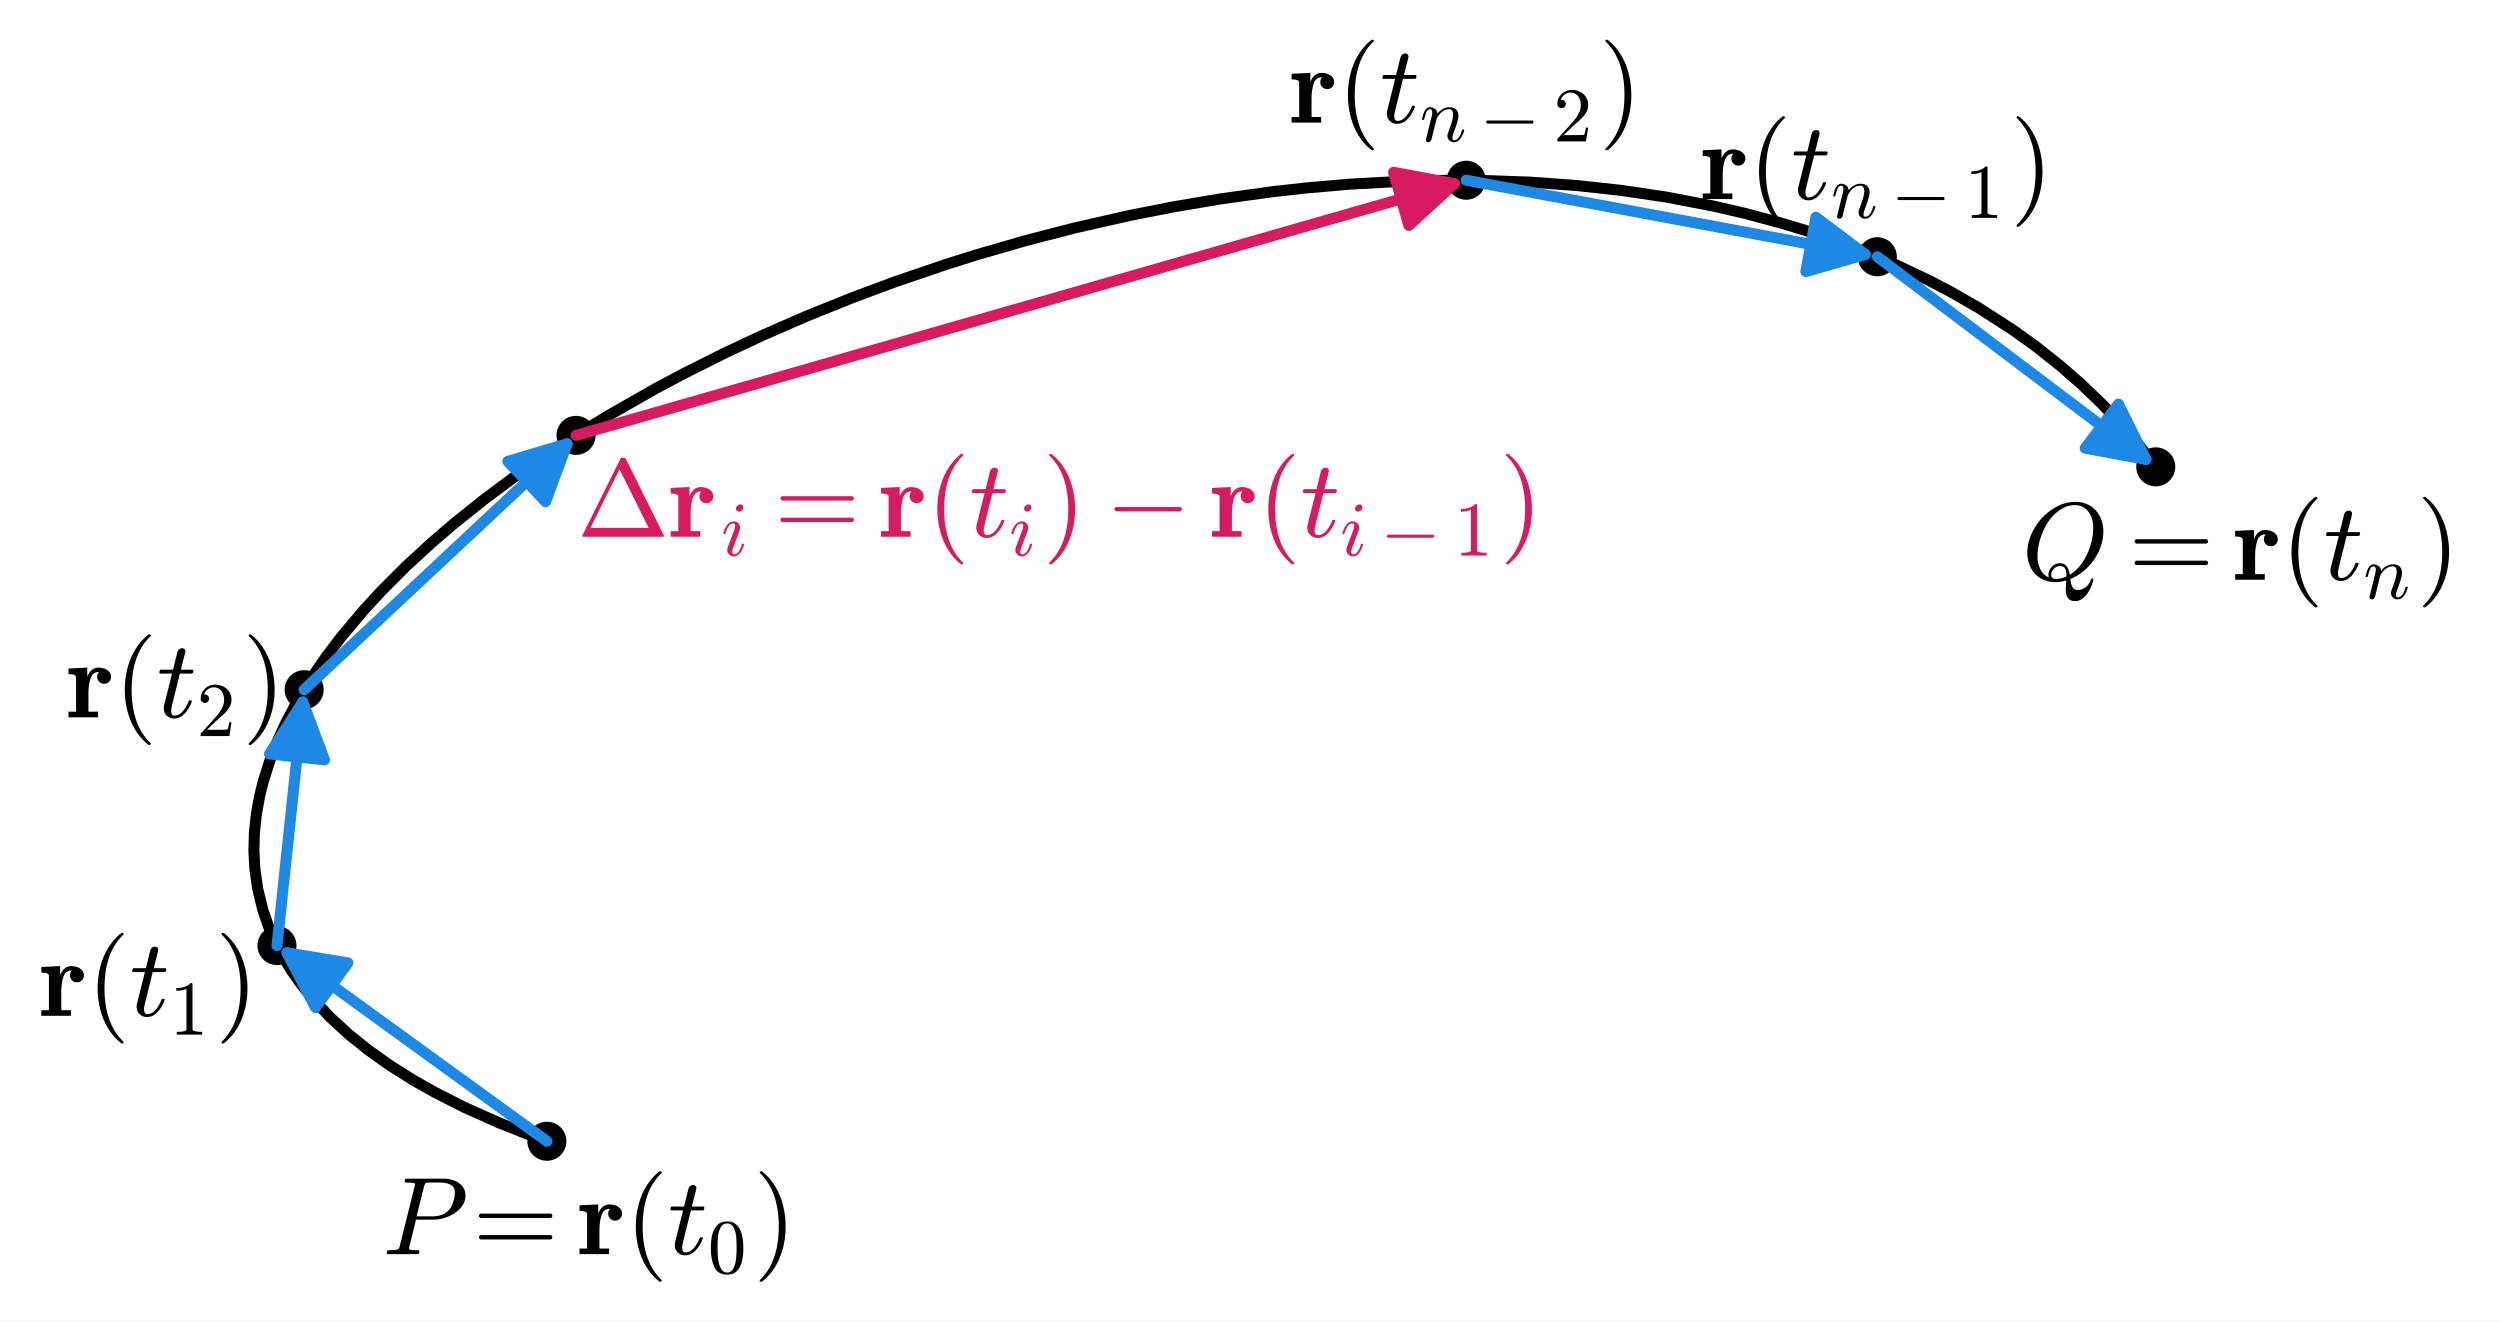
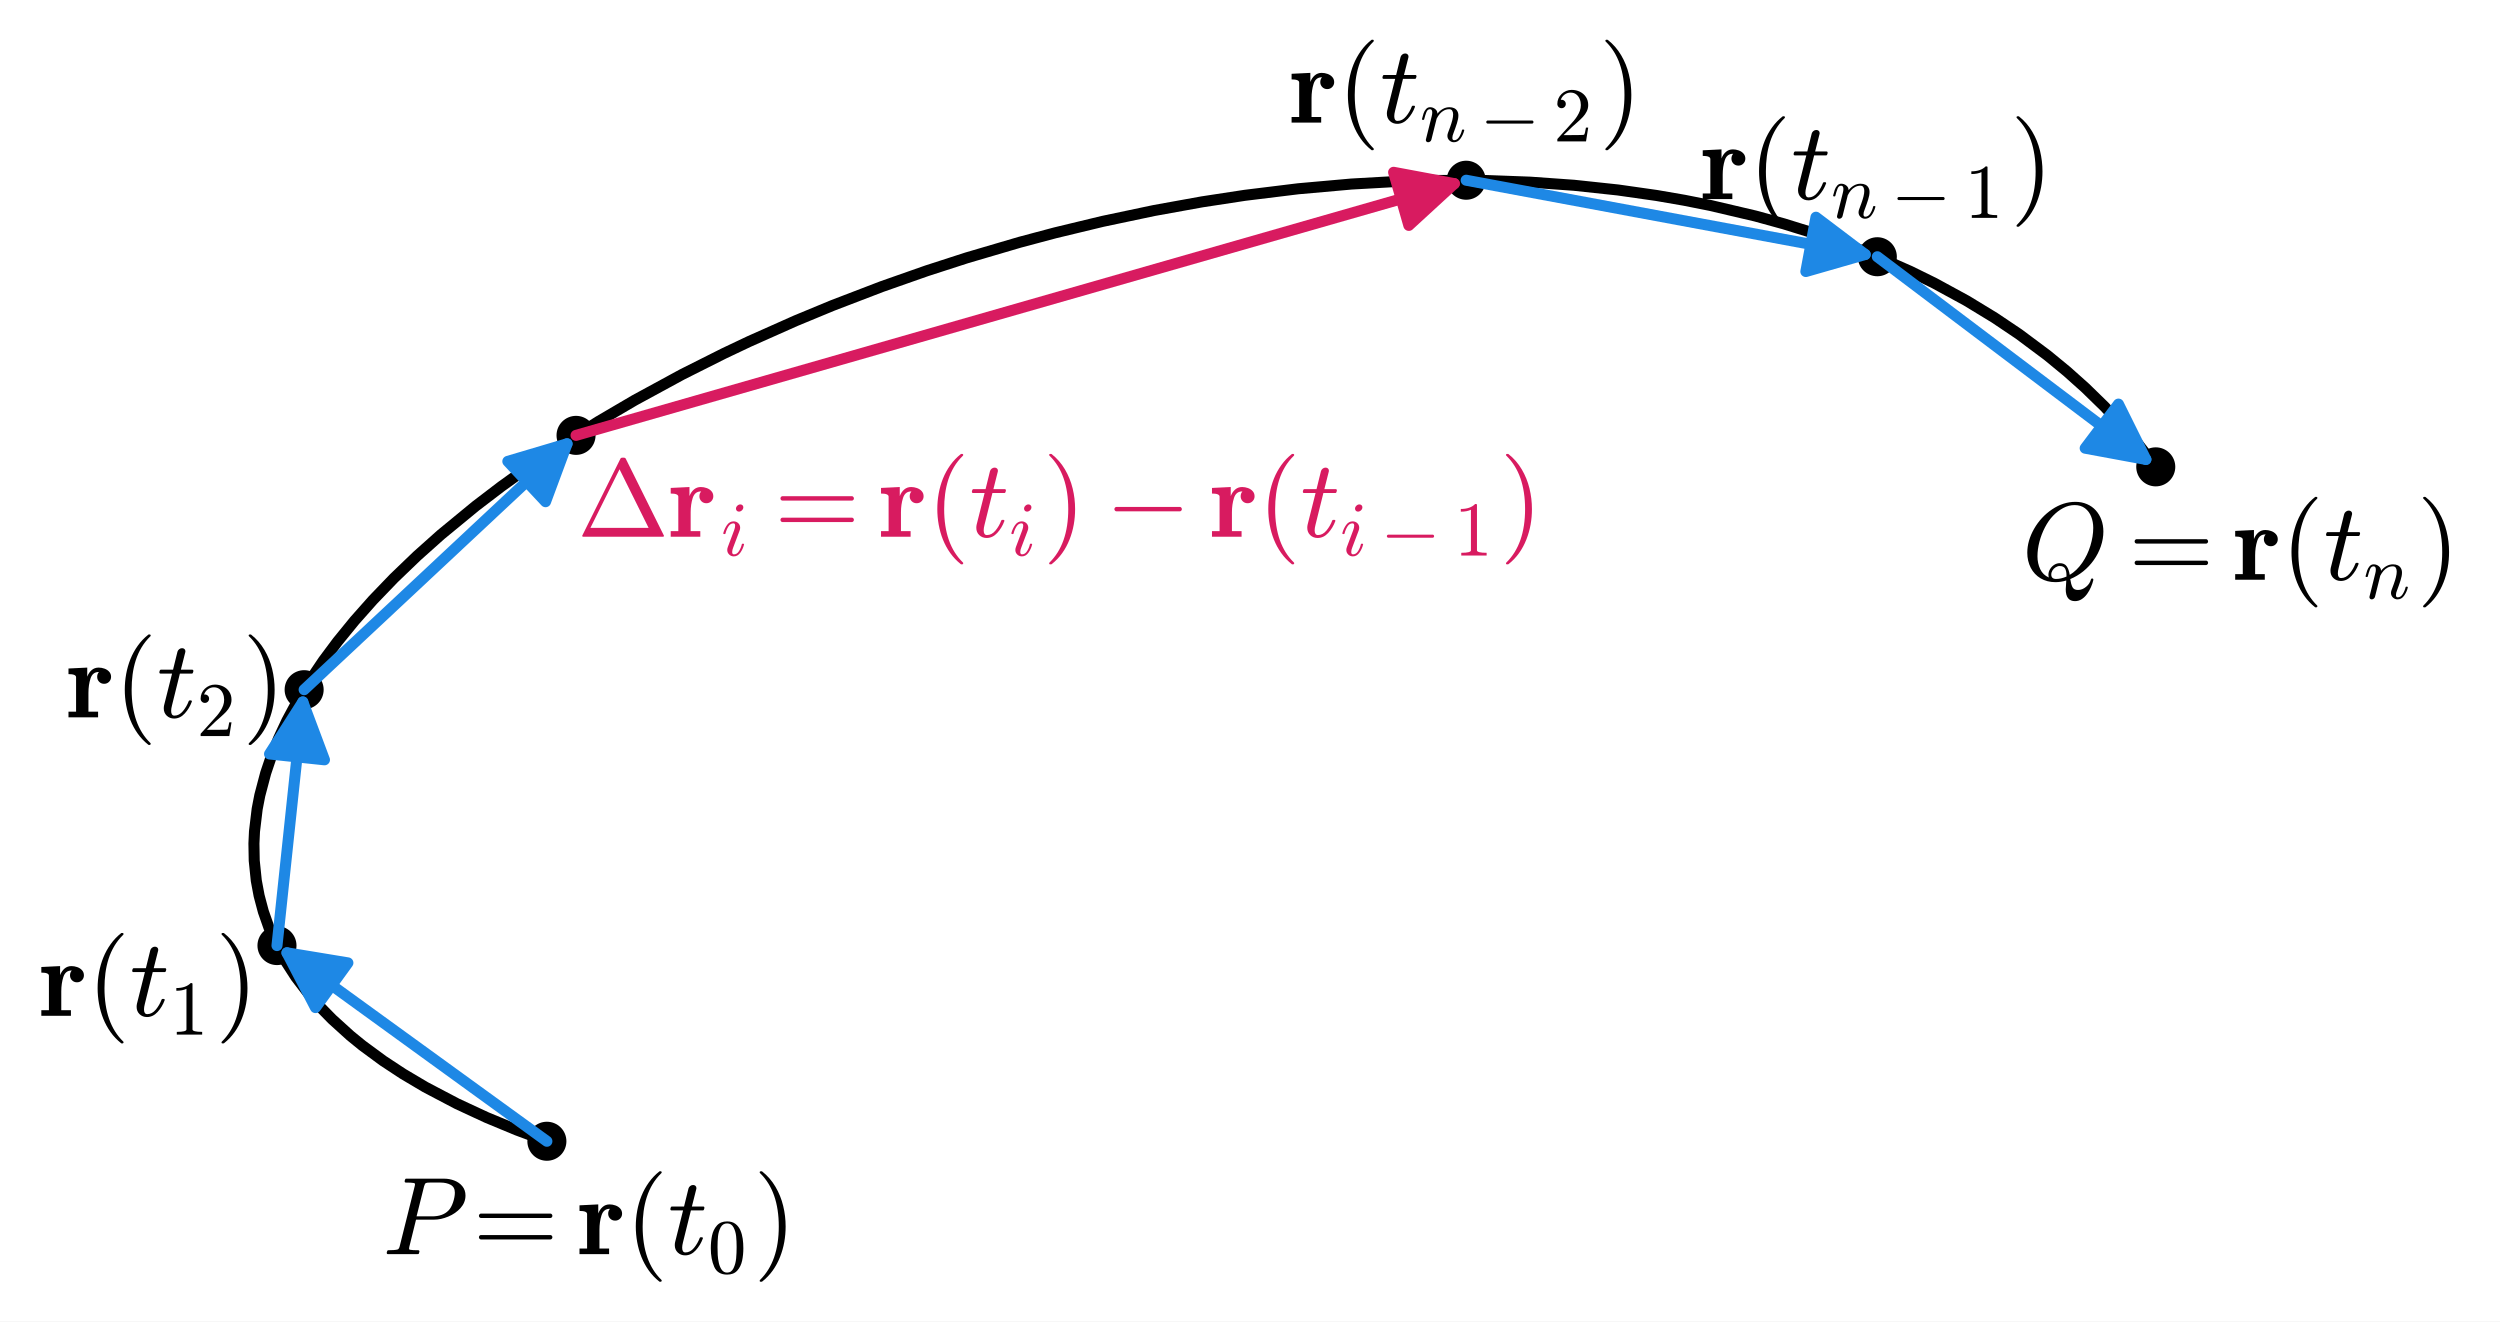
<svg xmlns="http://www.w3.org/2000/svg" xmlns:xlink="http://www.w3.org/1999/xlink" width="452.721pt" height="239.307pt" viewBox="0 0 452.721 239.307" version="1.1">
  <defs>
    <style type="text/css">*{stroke-linejoin: round; stroke-linecap: butt}</style>
  </defs>
  <g id="figure_1">
    <g id="patch_1">
      <path d="M 0 239.307  L 452.721 239.307  L 452.721 0  L 0 0  z " style="fill: #ffffff" />
    </g>
    <g id="axes_1">
      <g id="patch_2">
        <path d="M 19.424 226.205  L 413.397 226.205  L 413.397 13.102  L 19.424 13.102  z " style="fill: #ffffff" />
      </g>
      <g id="PathCollection_1">
-         <path d="M 99.035 210.204  C 99.972 210.204 100.872 209.832 101.535 209.169  C 102.198 208.506 102.57 207.606 102.57 206.669  C 102.57 205.731 102.198 204.832 101.535 204.169  C 100.872 203.506 99.972 203.133 99.035 203.133  C 98.097 203.133 97.198 203.506 96.535 204.169  C 95.872 204.832 95.499 205.731 95.499 206.669  C 95.499 207.606 95.872 208.506 96.535 209.169  C 97.198 209.832 98.097 210.204 99.035 210.204  z " clip-path="url(#pa862bf8c05)" />
+         <path d="M 99.035 210.204  C 99.972 210.204 100.872 209.832 101.535 209.169  C 102.198 208.506 102.57 207.606 102.57 206.669  C 102.57 205.731 102.198 204.832 101.535 204.169  C 100.872 203.506 99.972 203.133 99.035 203.133  C 98.097 203.133 97.198 203.506 96.535 204.169  C 95.872 204.832 95.499 205.731 95.499 206.669  C 95.499 207.606 95.872 208.506 96.535 209.169  C 97.198 209.832 98.097 210.204 99.035 210.204  z " clip-path="url(#p9374245d59)" />
      </g>
      <g id="PathCollection_2">
-         <path d="M 50.158 174.767  C 51.095 174.767 51.995 174.395 52.658 173.732  C 53.321 173.069 53.693 172.169 53.693 171.232  C 53.693 170.294 53.321 169.395 52.658 168.732  C 51.995 168.069 51.095 167.696 50.158 167.696  C 49.22 167.696 48.321 168.069 47.658 168.732  C 46.995 169.395 46.622 170.294 46.622 171.232  C 46.622 172.169 46.995 173.069 47.658 173.732  C 48.321 174.395 49.22 174.767 50.158 174.767  z " clip-path="url(#pa862bf8c05)" />
+         <path d="M 50.158 174.767  C 51.095 174.767 51.995 174.395 52.658 173.732  C 53.321 173.069 53.693 172.169 53.693 171.232  C 53.693 170.294 53.321 169.395 52.658 168.732  C 51.995 168.069 51.095 167.696 50.158 167.696  C 49.22 167.696 48.321 168.069 47.658 168.732  C 46.995 169.395 46.622 170.294 46.622 171.232  C 46.622 172.169 46.995 173.069 47.658 173.732  C 48.321 174.395 49.22 174.767 50.158 174.767  z " clip-path="url(#p9374245d59)" />
      </g>
      <g id="PathCollection_3">
-         <path d="M 55.075 128.431  C 56.013 128.431 56.912 128.059 57.575 127.396  C 58.238 126.733 58.611 125.833 58.611 124.896  C 58.611 123.958 58.238 123.059 57.575 122.396  C 56.912 121.733 56.013 121.36 55.075 121.36  C 54.138 121.36 53.238 121.733 52.575 122.396  C 51.912 123.059 51.54 123.958 51.54 124.896  C 51.54 125.833 51.912 126.733 52.575 127.396  C 53.238 128.059 54.138 128.431 55.075 128.431  z " clip-path="url(#pa862bf8c05)" />
+         <path d="M 55.075 128.431  C 56.013 128.431 56.912 128.059 57.575 127.396  C 58.238 126.733 58.611 125.833 58.611 124.896  C 58.611 123.958 58.238 123.059 57.575 122.396  C 56.912 121.733 56.013 121.36 55.075 121.36  C 54.138 121.36 53.238 121.733 52.575 122.396  C 51.912 123.059 51.54 123.958 51.54 124.896  C 51.54 125.833 51.912 126.733 52.575 127.396  C 53.238 128.059 54.138 128.431 55.075 128.431  z " clip-path="url(#p9374245d59)" />
      </g>
      <g id="PathCollection_4">
-         <path d="M 104.315 82.376  C 105.253 82.376 106.152 82.004 106.815 81.341  C 107.478 80.678 107.851 79.778 107.851 78.841  C 107.851 77.903 107.478 77.004 106.815 76.341  C 106.152 75.678 105.253 75.305 104.315 75.305  C 103.378 75.305 102.478 75.678 101.815 76.341  C 101.152 77.004 100.78 77.903 100.78 78.841  C 100.78 79.778 101.152 80.678 101.815 81.341  C 102.478 82.004 103.378 82.376 104.315 82.376  z " clip-path="url(#pa862bf8c05)" />
+         <path d="M 104.315 82.376  C 105.253 82.376 106.152 82.004 106.815 81.341  C 107.478 80.678 107.851 79.778 107.851 78.841  C 107.851 77.903 107.478 77.004 106.815 76.341  C 106.152 75.678 105.253 75.305 104.315 75.305  C 103.378 75.305 102.478 75.678 101.815 76.341  C 101.152 77.004 100.78 77.903 100.78 78.841  C 100.78 79.778 101.152 80.678 101.815 81.341  C 102.478 82.004 103.378 82.376 104.315 82.376  z " clip-path="url(#p9374245d59)" />
      </g>
      <g id="PathCollection_5">
-         <path d="M 265.507 36.174  C 266.445 36.174 267.344 35.802 268.007 35.139  C 268.67 34.476 269.043 33.576 269.043 32.639  C 269.043 31.701 268.67 30.802 268.007 30.139  C 267.344 29.476 266.445 29.103 265.507 29.103  C 264.57 29.103 263.67 29.476 263.007 30.139  C 262.344 30.802 261.972 31.701 261.972 32.639  C 261.972 33.576 262.344 34.476 263.007 35.139  C 263.67 35.802 264.57 36.174 265.507 36.174  z " clip-path="url(#pa862bf8c05)" />
+         <path d="M 265.507 36.174  C 266.445 36.174 267.344 35.802 268.007 35.139  C 268.67 34.476 269.043 33.576 269.043 32.639  C 269.043 31.701 268.67 30.802 268.007 30.139  C 267.344 29.476 266.445 29.103 265.507 29.103  C 264.57 29.103 263.67 29.476 263.007 30.139  C 262.344 30.802 261.972 31.701 261.972 32.639  C 261.972 33.576 262.344 34.476 263.007 35.139  C 263.67 35.802 264.57 36.174 265.507 36.174  z " clip-path="url(#p9374245d59)" />
      </g>
      <g id="PathCollection_6">
-         <path d="M 339.963 50.028  C 340.9 50.028 341.8 49.655 342.463 48.992  C 343.126 48.329 343.498 47.43 343.498 46.492  C 343.498 45.555 343.126 44.655 342.463 43.992  C 341.8 43.329 340.9 42.957 339.963 42.957  C 339.025 42.957 338.126 43.329 337.463 43.992  C 336.8 44.655 336.427 45.555 336.427 46.492  C 336.427 47.43 336.8 48.329 337.463 48.992  C 338.126 49.655 339.025 50.028 339.963 50.028  z " clip-path="url(#pa862bf8c05)" />
+         <path d="M 339.963 50.028  C 340.9 50.028 341.8 49.655 342.463 48.992  C 343.126 48.329 343.498 47.43 343.498 46.492  C 343.498 45.555 343.126 44.655 342.463 43.992  C 341.8 43.329 340.9 42.957 339.963 42.957  C 339.025 42.957 338.126 43.329 337.463 43.992  C 336.8 44.655 336.427 45.555 336.427 46.492  C 336.427 47.43 336.8 48.329 337.463 48.992  C 338.126 49.655 339.025 50.028 339.963 50.028  z " clip-path="url(#p9374245d59)" />
      </g>
      <g id="PathCollection_7">
-         <path d="M 390.382 88.078  C 391.32 88.078 392.219 87.705 392.882 87.042  C 393.545 86.379 393.918 85.48 393.918 84.542  C 393.918 83.605 393.545 82.705 392.882 82.042  C 392.219 81.379 391.32 81.007 390.382 81.007  C 389.445 81.007 388.545 81.379 387.882 82.042  C 387.219 82.705 386.847 83.605 386.847 84.542  C 386.847 85.48 387.219 86.379 387.882 87.042  C 388.545 87.705 389.445 88.078 390.382 88.078  z " clip-path="url(#pa862bf8c05)" />
+         <path d="M 390.382 88.078  C 391.32 88.078 392.219 87.705 392.882 87.042  C 393.545 86.379 393.918 85.48 393.918 84.542  C 393.918 83.605 393.545 82.705 392.882 82.042  C 392.219 81.379 391.32 81.007 390.382 81.007  C 389.445 81.007 388.545 81.379 387.882 82.042  C 387.219 82.705 386.847 83.605 386.847 84.542  C 386.847 85.48 387.219 86.379 387.882 87.042  C 388.545 87.705 389.445 88.078 390.382 88.078  z " clip-path="url(#p9374245d59)" />
      </g>
      <g id="matplotlib.axis_1" />
      <g id="matplotlib.axis_2" />
      <g id="line2d_1">
-         <path d="M 390.382 84.542  L 387.33 80.592  L 383.919 76.619  L 380.607 73.126  L 376.792 69.471  L 373.064 66.222  L 368.757 62.806  L 364.62 59.822  L 358.305 55.746  L 353.416 52.936  L 349.531 50.894  L 343.043 47.818  L 339.471 46.288  L 333.365 43.918  L 326.845 41.698  L 322.549 40.397  L 315.921 38.623  L 310.276 37.32  L 301.722 35.683  L 293.596 34.479  L 285.601 33.603  L 276.941 32.979  L 268.275 32.672  L 263.166 32.634  L 254.641 32.796  L 244.511 33.343  L 236.395 34.049  L 230.663 34.688  L 221.147 35.999  L 212.437 37.47  L 204.575 39.018  L 194.749 41.245  L 185.823 43.552  L 177.05 46.084  L 171.391 47.861  L 161.99 51.065  L 154.453 53.869  L 146.045 57.256  L 138.036 60.751  L 131.258 63.925  L 123.997 67.563  L 118.821 70.317  L 110.17 75.247  L 104.679 78.61  L 98.107 82.908  L 92.802 86.619  L 87.878 90.287  L 82.129 94.884  L 78.257 98.205  L 73.486 102.595  L 69.058 107.029  L 65.873 110.486  L 61.818 115.305  L 59.06 118.932  L 56.419 122.767  L 53.857 126.959  L 51.729 130.963  L 50.151 134.417  L 48.913 137.589  L 47.641 141.625  L 47.006 144.22  L 46.427 147.42  L 46.067 150.815  L 45.978 154.041  L 46.141 157.233  L 46.658 160.927  L 47.581 164.727  L 48.668 167.887  L 49.409 169.65  L 50.882 172.616  L 52.72 175.675  L 54.624 178.368  L 56.73 180.961  L 59.773 184.204  L 63.156 187.313  L 66.774 190.216  L 70.739 193.022  L 74.723 195.531  L 78.731 197.804  L 84.069 200.513  L 90.217 203.266  L 95.71 205.452  L 99.035 206.669  L 99.035 206.669  " clip-path="url(#pa862bf8c05)" style="fill: none; stroke: #000000; stroke-width: 2; stroke-linecap: square" />
+         <path d="M 390.382 84.542  L 387.23 80.47  L 384.484 77.248  L 381.08 73.605  L 377.611 70.225  L 374.305 67.27  L 370.746 64.342  L 365.619 60.518  L 361.202 57.549  L 356.131 54.462  L 350.303 51.287  L 345.91 49.128  L 339.492 46.297  L 333.981 44.143  L 328.65 42.282  L 323.027 40.535  L 317.886 39.12  L 309.667 37.19  L 304.999 36.264  L 299.96 35.394  L 292.992 34.402  L 285.02 33.551  L 277.105 32.988  L 269.047 32.687  L 258.815 32.682  L 253.073 32.856  L 244.732 33.327  L 235.102 34.183  L 225.406 35.374  L 217.665 36.556  L 208.973 38.127  L 199.684 40.086  L 191.057 42.167  L 184.672 43.869  L 175.06 46.696  L 167.845 49.032  L 159.686 51.899  L 150.766 55.32  L 144.097 58.082  L 135.71 61.817  L 131.131 63.987  L 123.512 67.815  L 114.945 72.473  L 108.321 76.358  L 102.355 80.095  L 95.767 84.516  L 90.795 88.087  L 86.135 91.643  L 79.832 96.83  L 75.525 100.675  L 71.335 104.7  L 67.539 108.646  L 64.203 112.408  L 61.138 116.169  L 58.549 119.643  L 55.926 123.533  L 53.978 126.747  L 51.949 130.521  L 50.428 133.77  L 49.1 137.074  L 48.114 139.992  L 47.051 144.015  L 46.57 146.501  L 46.085 150.563  L 45.983 152.744  L 46.038 155.843  L 46.411 159.468  L 46.919 162.185  L 47.689 165.085  L 48.72 168.018  L 49.794 170.486  L 51.579 173.842  L 53.583 176.944  L 55.875 179.948  L 58.041 182.42  L 60.137 184.561  L 63.443 187.558  L 65.63 189.338  L 69.399 192.111  L 72.962 194.456  L 77.026 196.865  L 82.765 199.881  L 88.103 202.359  L 93.547 204.619  L 99.035 206.669  L 99.035 206.669  " clip-path="url(#p9374245d59)" style="fill: none; stroke: #000000; stroke-width: 2; stroke-linecap: square" />
      </g>
      <g id="patch_3">
-         <path d="M 99.035 206.669  Q 74.596 188.95 51.968 172.544  " clip-path="url(#pa862bf8c05)" style="fill: none; stroke: #1e88e5; stroke-width: 2; stroke-linecap: round" />
-         <path d="M 57.129 182.462  L 51.968 172.544  L 62.999 174.366  L 57.129 182.462  z " clip-path="url(#pa862bf8c05)" style="fill: #1e88e5; stroke: #1e88e5; stroke-width: 2; stroke-linecap: round" />
+         <path d="M 99.035 206.669  Q 74.596 188.95 51.968 172.544  " clip-path="url(#p9374245d59)" style="fill: none; stroke: #1e88e5; stroke-width: 2; stroke-linecap: round" />
+         <path d="M 57.129 182.462  L 51.968 172.544  L 62.999 174.366  L 57.129 182.462  z " clip-path="url(#p9374245d59)" style="fill: #1e88e5; stroke: #1e88e5; stroke-width: 2; stroke-linecap: round" />
      </g>
      <g id="patch_4">
-         <path d="M 50.158 171.232  Q 52.617 148.064 54.839 127.119  " clip-path="url(#pa862bf8c05)" style="fill: none; stroke: #1e88e5; stroke-width: 2; stroke-linecap: round" />
-         <path d="M 48.812 136.536  L 54.839 127.119  L 58.756 137.591  L 48.812 136.536  z " clip-path="url(#pa862bf8c05)" style="fill: #1e88e5; stroke: #1e88e5; stroke-width: 2; stroke-linecap: round" />
+         <path d="M 50.158 171.232  Q 52.617 148.064 54.839 127.119  " clip-path="url(#p9374245d59)" style="fill: none; stroke: #1e88e5; stroke-width: 2; stroke-linecap: round" />
+         <path d="M 48.812 136.536  L 54.839 127.119  L 58.756 137.591  L 48.812 136.536  z " clip-path="url(#p9374245d59)" style="fill: #1e88e5; stroke: #1e88e5; stroke-width: 2; stroke-linecap: round" />
      </g>
      <g id="patch_5">
-         <path d="M 55.075 124.896  Q 79.695 101.868 102.682 80.368  " clip-path="url(#pa862bf8c05)" style="fill: none; stroke: #1e88e5; stroke-width: 2; stroke-linecap: round" />
-         <path d="M 91.963 83.547  L 102.682 80.368  L 98.794 90.851  L 91.963 83.547  z " clip-path="url(#pa862bf8c05)" style="fill: #1e88e5; stroke: #1e88e5; stroke-width: 2; stroke-linecap: round" />
+         <path d="M 55.075 124.896  Q 79.695 101.868 102.682 80.368  " clip-path="url(#p9374245d59)" style="fill: none; stroke: #1e88e5; stroke-width: 2; stroke-linecap: round" />
+         <path d="M 91.963 83.547  L 102.682 80.368  L 98.794 90.851  L 91.963 83.547  z " clip-path="url(#p9374245d59)" style="fill: #1e88e5; stroke: #1e88e5; stroke-width: 2; stroke-linecap: round" />
      </g>
      <g id="patch_6">
-         <path d="M 104.315 78.841  Q 184.911 55.74 263.358 33.255  " clip-path="url(#pa862bf8c05)" style="fill: none; stroke: #d81b60; stroke-width: 2; stroke-linecap: round" />
-         <path d="M 252.367 31.203  L 263.358 33.255  L 255.123 40.816  L 252.367 31.203  z " clip-path="url(#pa862bf8c05)" style="fill: #d81b60; stroke: #d81b60; stroke-width: 2; stroke-linecap: round" />
+         <path d="M 104.315 78.841  Q 184.911 55.74 263.358 33.255  " clip-path="url(#p9374245d59)" style="fill: none; stroke: #d81b60; stroke-width: 2; stroke-linecap: round" />
+         <path d="M 252.367 31.203  L 263.358 33.255  L 255.123 40.816  L 252.367 31.203  z " clip-path="url(#p9374245d59)" style="fill: #d81b60; stroke: #d81b60; stroke-width: 2; stroke-linecap: round" />
      </g>
      <g id="patch_7">
-         <path d="M 265.507 32.639  Q 302.735 39.565 337.764 46.083  " clip-path="url(#pa862bf8c05)" style="fill: none; stroke: #1e88e5; stroke-width: 2; stroke-linecap: round" />
-         <path d="M 328.848 39.338  L 337.764 46.083  L 327.019 49.17  L 328.848 39.338  z " clip-path="url(#pa862bf8c05)" style="fill: #1e88e5; stroke: #1e88e5; stroke-width: 2; stroke-linecap: round" />
+         <path d="M 265.507 32.639  Q 302.735 39.565 337.764 46.083  " clip-path="url(#p9374245d59)" style="fill: none; stroke: #1e88e5; stroke-width: 2; stroke-linecap: round" />
+         <path d="M 328.848 39.338  L 337.764 46.083  L 327.019 49.17  L 328.848 39.338  z " clip-path="url(#p9374245d59)" style="fill: #1e88e5; stroke: #1e88e5; stroke-width: 2; stroke-linecap: round" />
      </g>
      <g id="patch_8">
-         <path d="M 339.963 46.492  Q 365.173 65.517 388.598 83.195  " clip-path="url(#pa862bf8c05)" style="fill: none; stroke: #1e88e5; stroke-width: 2; stroke-linecap: round" />
-         <path d="M 383.627 73.18  L 388.598 83.195  L 377.604 81.163  L 383.627 73.18  z " clip-path="url(#pa862bf8c05)" style="fill: #1e88e5; stroke: #1e88e5; stroke-width: 2; stroke-linecap: round" />
+         <path d="M 339.963 46.492  Q 365.173 65.517 388.598 83.195  " clip-path="url(#p9374245d59)" style="fill: none; stroke: #1e88e5; stroke-width: 2; stroke-linecap: round" />
+         <path d="M 383.627 73.18  L 388.598 83.195  L 377.604 81.163  L 383.627 73.18  z " clip-path="url(#p9374245d59)" style="fill: #1e88e5; stroke: #1e88e5; stroke-width: 2; stroke-linecap: round" />
      </g>
      <g id="text_1">
        <g transform="translate(69.25378 227.1071) scale(0.2 -0.2)">
          <defs>
            <path id="Cmmi10-50" d="M 313 0  Q 250 0 250 84  Q 253 100 262 139  Q 272 178 289 201  Q 306 225 331 225  Q 722 225 878 269  Q 959 297 997 441  L 1875 3956  Q 1888 4019 1888 4044  Q 1888 4113 1813 4122  Q 1691 4147 1350 4147  Q 1288 4147 1288 4231  Q 1291 4247 1300 4286  Q 1309 4325 1326 4348  Q 1344 4372 1369 4372  L 3578 4372  Q 3881 4372 4165 4264  Q 4450 4156 4631 3934  Q 4813 3713 4813 3397  Q 4813 2991 4527 2672  Q 4241 2353 3814 2175  Q 3388 1997 2988 1997  L 1947 1997  L 1556 416  Q 1544 353 1544 325  Q 1544 300 1551 283  Q 1559 266 1573 261  Q 1588 256 1619 250  Q 1741 225 2081 225  Q 2144 225 2144 141  Q 2122 50 2109 25  Q 2097 0 2034 0  L 313 0  z M 1978 2188  L 2875 2188  Q 3497 2188 3822 2522  Q 3988 2688 4092 3000  Q 4197 3313 4197 3566  Q 4197 3881 3956 4014  Q 3716 4147 3359 4147  L 2747 4147  Q 2572 4147 2515 4117  Q 2459 4088 2413 3928  L 1978 2188  z " transform="scale(0.015625)" />
            <path id="Cmr10-3d" d="M 481 850  Q 428 850 393 890  Q 359 931 359 978  Q 359 1031 393 1068  Q 428 1106 481 1106  L 4500 1106  Q 4547 1106 4581 1068  Q 4616 1031 4616 978  Q 4616 931 4581 890  Q 4547 850 4500 850  L 481 850  z M 481 2094  Q 428 2094 393 2131  Q 359 2169 359 2222  Q 359 2269 393 2309  Q 428 2350 481 2350  L 4500 2350  Q 4547 2350 4581 2309  Q 4616 2269 4616 2222  Q 4616 2169 4581 2131  Q 4547 2094 4500 2094  L 481 2094  z " transform="scale(0.015625)" />
            <path id="Cmb10-72" d="M 91 0  L 91 325  L 531 325  L 531 2322  Q 531 2503 91 2503  L 91 2828  L 1178 2881  L 1178 2356  Q 1269 2594 1436 2737  Q 1603 2881 1838 2881  Q 2006 2881 2173 2822  Q 2341 2763 2450 2641  Q 2559 2519 2559 2344  Q 2559 2178 2443 2059  Q 2328 1941 2156 1941  Q 1984 1941 1868 2059  Q 1753 2178 1753 2344  Q 1753 2513 1856 2625  L 1838 2625  Q 1488 2625 1367 2248  Q 1247 1872 1247 1416  L 1247 325  L 1806 325  L 1806 0  L 91 0  z " transform="scale(0.015625)" />
            <path id="Cmr10-28" d="M 1984 -1588  Q 1628 -1306 1370 -942  Q 1113 -578 948 -165  Q 784 247 703 697  Q 622 1147 622 1600  Q 622 2059 703 2509  Q 784 2959 951 3375  Q 1119 3791 1378 4153  Q 1638 4516 1984 4788  Q 1984 4800 2016 4800  L 2075 4800  Q 2094 4800 2109 4783  Q 2125 4766 2125 4744  Q 2125 4716 2113 4703  Q 1800 4397 1592 4047  Q 1384 3697 1257 3301  Q 1131 2906 1075 2482  Q 1019 2059 1019 1600  Q 1019 -434 2106 -1491  Q 2125 -1509 2125 -1544  Q 2125 -1559 2108 -1579  Q 2091 -1600 2075 -1600  L 2016 -1600  Q 1984 -1600 1984 -1588  z " transform="scale(0.015625)" />
            <path id="Cmmi10-74" d="M 397 519  Q 397 613 416 697  L 878 2534  L 206 2534  Q 141 2534 141 2619  Q 166 2759 225 2759  L 934 2759  L 1191 3803  Q 1216 3888 1291 3947  Q 1366 4006 1459 4006  Q 1541 4006 1595 3957  Q 1650 3909 1650 3828  Q 1650 3809 1648 3798  Q 1647 3788 1644 3775  L 1388 2759  L 2047 2759  Q 2113 2759 2113 2675  Q 2109 2659 2100 2621  Q 2091 2584 2075 2559  Q 2059 2534 2028 2534  L 1331 2534  L 872 684  Q 825 503 825 372  Q 825 97 1013 97  Q 1294 97 1511 361  Q 1728 625 1844 941  Q 1869 978 1894 978  L 1972 978  Q 1997 978 2012 961  Q 2028 944 2028 922  Q 2028 909 2022 903  Q 1881 516 1612 222  Q 1344 -72 997 -72  Q 744 -72 570 93  Q 397 259 397 519  z " transform="scale(0.015625)" />
            <path id="Cmr10-30" d="M 1600 -141  Q 816 -141 533 504  Q 250 1150 250 2041  Q 250 2597 351 3087  Q 453 3578 754 3920  Q 1056 4263 1600 4263  Q 2022 4263 2290 4056  Q 2559 3850 2700 3523  Q 2841 3197 2892 2823  Q 2944 2450 2944 2041  Q 2944 1491 2842 1011  Q 2741 531 2444 195  Q 2147 -141 1600 -141  z M 1600 25  Q 1956 25 2131 390  Q 2306 756 2347 1200  Q 2388 1644 2388 2144  Q 2388 2625 2347 3031  Q 2306 3438 2132 3767  Q 1959 4097 1600 4097  Q 1238 4097 1063 3765  Q 888 3434 847 3029  Q 806 2625 806 2144  Q 806 1788 823 1472  Q 841 1156 916 820  Q 991 484 1158 254  Q 1325 25 1600 25  z " transform="scale(0.015625)" />
            <path id="Cmr10-29" d="M 416 -1600  Q 359 -1600 359 -1544  Q 359 -1516 372 -1503  Q 1466 -434 1466 1600  Q 1466 3634 384 4691  Q 359 4706 359 4744  Q 359 4766 376 4783  Q 394 4800 416 4800  L 475 4800  Q 494 4800 506 4788  Q 966 4425 1272 3906  Q 1578 3388 1720 2800  Q 1863 2213 1863 1600  Q 1863 1147 1786 708  Q 1709 269 1542 -157  Q 1375 -584 1119 -945  Q 863 -1306 506 -1588  Q 494 -1600 475 -1600  L 416 -1600  z " transform="scale(0.015625)" />
          </defs>
          <use xlink:href="#Cmmi10-50" />
          <use xlink:href="#Cmr10-3d" transform="translate(81.76758 0)" />
          <use xlink:href="#Cmb10-72" transform="translate(177.0117 0)" />
          <use xlink:href="#Cmr10-28" transform="translate(219.6875 0)" />
          <use xlink:href="#Cmmi10-74" transform="translate(258.5059 0)" />
          <use xlink:href="#Cmr10-30" transform="translate(294.5898 -17.00625) scale(0.7)" />
          <use xlink:href="#Cmr10-29" transform="translate(335.9672 0)" />
        </g>
      </g>
      <g id="text_2">
        <g transform="translate(7.2 183.9508) scale(0.2 -0.2)">
          <defs>
            <path id="Cmr10-31" d="M 594 0  L 594 225  Q 1394 225 1394 428  L 1394 3788  Q 1063 3628 556 3628  L 556 3853  Q 1341 3853 1741 4263  L 1831 4263  Q 1853 4263 1873 4245  Q 1894 4228 1894 4206  L 1894 428  Q 1894 225 2694 225  L 2694 0  L 594 0  z " transform="scale(0.015625)" />
          </defs>
          <use xlink:href="#Cmb10-72" />
          <use xlink:href="#Cmr10-28" transform="translate(42.67578 0)" />
          <use xlink:href="#Cmmi10-74" transform="translate(81.49414 0)" />
          <use xlink:href="#Cmr10-31" transform="translate(117.5781 -17.00625) scale(0.7)" />
          <use xlink:href="#Cmr10-29" transform="translate(158.9555 0)" />
        </g>
      </g>
      <g id="text_3">
        <g transform="translate(12.11762 129.8957) scale(0.2 -0.2)">
          <defs>
            <path id="Cmr10-32" d="M 319 0  L 319 172  Q 319 188 331 206  L 1325 1306  Q 1550 1550 1690 1715  Q 1831 1881 1968 2097  Q 2106 2313 2186 2536  Q 2266 2759 2266 3009  Q 2266 3272 2169 3511  Q 2072 3750 1880 3894  Q 1688 4038 1416 4038  Q 1138 4038 916 3870  Q 694 3703 603 3438  Q 628 3444 672 3444  Q 816 3444 917 3347  Q 1019 3250 1019 3097  Q 1019 2950 917 2848  Q 816 2747 672 2747  Q 522 2747 420 2851  Q 319 2956 319 3097  Q 319 3338 409 3548  Q 500 3759 670 3923  Q 841 4088 1055 4175  Q 1269 4263 1509 4263  Q 1875 4263 2190 4108  Q 2506 3953 2690 3670  Q 2875 3388 2875 3009  Q 2875 2731 2753 2481  Q 2631 2231 2440 2026  Q 2250 1822 1953 1562  Q 1656 1303 1563 1216  L 838 519  L 1453 519  Q 1906 519 2211 526  Q 2516 534 2534 550  Q 2609 631 2688 1141  L 2875 1141  L 2694 0  L 319 0  z " transform="scale(0.015625)" />
          </defs>
          <use xlink:href="#Cmb10-72" />
          <use xlink:href="#Cmr10-28" transform="translate(42.67578 0)" />
          <use xlink:href="#Cmmi10-74" transform="translate(81.49414 0)" />
          <use xlink:href="#Cmr10-32" transform="translate(117.5781 -17.00625) scale(0.7)" />
          <use xlink:href="#Cmr10-29" transform="translate(158.9555 0)" />
        </g>
      </g>
      <g id="text_4">
        <g transform="translate(233.6074 22.2) scale(0.2 -0.2)">
          <defs>
            <path id="Cmmi10-6e" d="M 494 109  Q 494 147 500 166  L 978 2075  Q 1025 2253 1025 2388  Q 1025 2663 838 2663  Q 638 2663 541 2423  Q 444 2184 353 1819  Q 353 1800 334 1789  Q 316 1778 300 1778  L 225 1778  Q 203 1778 187 1801  Q 172 1825 172 1844  Q 241 2122 305 2315  Q 369 2509 505 2668  Q 641 2828 844 2828  Q 1084 2828 1268 2676  Q 1453 2525 1453 2291  Q 1644 2541 1900 2684  Q 2156 2828 2444 2828  Q 2672 2828 2837 2750  Q 3003 2672 3095 2514  Q 3188 2356 3188 2138  Q 3188 1875 3070 1503  Q 2953 1131 2778 672  Q 2688 463 2688 288  Q 2688 97 2834 97  Q 3084 97 3251 365  Q 3419 634 3488 941  Q 3500 978 3541 978  L 3616 978  Q 3641 978 3658 962  Q 3675 947 3675 922  Q 3675 916 3669 903  Q 3581 541 3364 234  Q 3147 -72 2822 -72  Q 2597 -72 2437 83  Q 2278 238 2278 459  Q 2278 578 2328 709  Q 2409 919 2514 1209  Q 2619 1500 2686 1765  Q 2753 2031 2753 2234  Q 2753 2413 2679 2538  Q 2606 2663 2431 2663  Q 2197 2663 2000 2559  Q 1803 2456 1656 2286  Q 1509 2116 1388 1881  L 953 141  Q 931 53 854 -9  Q 778 -72 684 -72  Q 606 -72 550 -22  Q 494 28 494 109  z " transform="scale(0.015625)" />
            <path id="Cmsy10-a1" d="M 653 1472  Q 600 1472 565 1512  Q 531 1553 531 1600  Q 531 1647 565 1687  Q 600 1728 653 1728  L 4325 1728  Q 4375 1728 4408 1687  Q 4441 1647 4441 1600  Q 4441 1553 4408 1512  Q 4375 1472 4325 1472  L 653 1472  z " transform="scale(0.015625)" />
          </defs>
          <use xlink:href="#Cmb10-72" />
          <use xlink:href="#Cmr10-28" transform="translate(42.67578 0)" />
          <use xlink:href="#Cmmi10-74" transform="translate(81.49414 0)" />
          <use xlink:href="#Cmmi10-6e" transform="translate(117.5781 -17.00625) scale(0.7)" />
          <use xlink:href="#Cmsy10-a1" transform="translate(171.876 -17.00625) scale(0.7)" />
          <use xlink:href="#Cmr10-32" transform="translate(238.5469 -17.00625) scale(0.7)" />
          <use xlink:href="#Cmr10-29" transform="translate(279.9242 0)" />
        </g>
      </g>
      <g id="text_5">
        <g transform="translate(308.0628 36.05389) scale(0.2 -0.2)">
          <use xlink:href="#Cmb10-72" />
          <use xlink:href="#Cmr10-28" transform="translate(42.67578 0)" />
          <use xlink:href="#Cmmi10-74" transform="translate(81.49414 0)" />
          <use xlink:href="#Cmmi10-6e" transform="translate(117.5781 -17.00625) scale(0.7)" />
          <use xlink:href="#Cmsy10-a1" transform="translate(171.876 -17.00625) scale(0.7)" />
          <use xlink:href="#Cmr10-31" transform="translate(238.5469 -17.00625) scale(0.7)" />
          <use xlink:href="#Cmr10-29" transform="translate(279.9242 0)" />
        </g>
      </g>
      <g id="text_6">
        <g transform="translate(366.1209 104.9808) scale(0.2 -0.2)">
          <defs>
            <path id="Cmmi10-51" d="M 1947 -141  Q 1466 -141 1094 79  Q 722 300 520 692  Q 319 1084 319 1563  Q 319 2259 714 2950  Q 1109 3641 1756 4077  Q 2403 4513 3109 4513  Q 3475 4513 3778 4381  Q 4081 4250 4290 4017  Q 4500 3784 4614 3471  Q 4728 3159 4728 2791  Q 4728 2366 4581 1936  Q 4434 1506 4171 1136  Q 3909 766 3559 484  Q 3209 203 2809 38  Q 2850 -256 2934 -425  Q 3019 -594 3256 -594  Q 3506 -594 3726 -412  Q 3947 -231 4006 13  Q 4019 72 4078 72  Q 4147 72 4147 -13  Q 4100 -219 4008 -430  Q 3916 -641 3786 -823  Q 3656 -1006 3478 -1123  Q 3300 -1241 3084 -1241  Q 2547 -1241 2547 -550  Q 2547 -509 2562 -332  Q 2578 -156 2578 -44  Q 2269 -141 1947 -141  z M 1709 300  Q 1709 44 1991 44  Q 2275 44 2591 184  L 2591 244  Q 2591 503 2509 648  Q 2428 794 2194 794  Q 2078 794 1964 723  Q 1850 653 1779 539  Q 1709 425 1709 300  z M 1544 288  Q 1544 456 1637 612  Q 1731 769 1881 864  Q 2031 959 2203 959  Q 2481 959 2607 771  Q 2734 584 2778 281  Q 3188 525 3500 978  Q 3813 1431 3977 1973  Q 4141 2516 4141 3003  Q 4141 3356 4023 3656  Q 3906 3956 3664 4140  Q 3422 4325 3066 4325  Q 2722 4325 2403 4156  Q 2084 3988 1813 3706  Q 1550 3434 1342 3032  Q 1134 2631 1021 2193  Q 909 1756 909 1356  Q 909 947 1068 612  Q 1228 278 1569 128  Q 1544 194 1544 288  z " transform="scale(0.015625)" />
          </defs>
          <use xlink:href="#Cmmi10-51" />
          <use xlink:href="#Cmr10-3d" transform="translate(96.5625 0)" />
          <use xlink:href="#Cmb10-72" transform="translate(191.8066 0)" />
          <use xlink:href="#Cmr10-28" transform="translate(234.4824 0)" />
          <use xlink:href="#Cmmi10-74" transform="translate(273.3008 0)" />
          <use xlink:href="#Cmmi10-6e" transform="translate(309.3848 -17.00625) scale(0.7)" />
          <use xlink:href="#Cmr10-29" transform="translate(357.7689 0)" />
        </g>
      </g>
      <g id="text_7">
        <g style="fill: #d81b60" transform="translate(104.5135 97.19689) scale(0.2 -0.2)">
          <defs>
            <path id="Cmr10-a2" d="M 347 0  Q 294 0 294 50  Q 297 56 298 59  Q 300 63 300 72  L 2503 4513  Q 2531 4581 2619 4581  L 2706 4581  Q 2794 4581 2822 4513  L 5025 72  Q 5028 66 5029 61  Q 5031 56 5031 50  Q 5031 0 4978 0  L 347 0  z M 769 513  L 4141 513  L 2456 3909  L 769 513  z " transform="scale(0.015625)" />
            <path id="Cmmi10-69" d="M 500 459  Q 500 578 550 709  L 1069 2088  Q 1153 2322 1153 2472  Q 1153 2663 1013 2663  Q 759 2663 595 2402  Q 431 2141 353 1819  Q 341 1778 300 1778  L 225 1778  Q 172 1778 172 1838  L 172 1856  Q 275 2238 487 2533  Q 700 2828 1025 2828  Q 1253 2828 1411 2678  Q 1569 2528 1569 2297  Q 1569 2178 1516 2047  L 997 672  Q 909 459 909 288  Q 909 97 1056 97  Q 1306 97 1473 364  Q 1641 631 1709 941  Q 1722 978 1759 978  L 1838 978  Q 1863 978 1878 961  Q 1894 944 1894 922  Q 1894 916 1888 903  Q 1800 541 1583 234  Q 1366 -72 1044 -72  Q 819 -72 659 83  Q 500 238 500 459  z M 1222 3878  Q 1222 4013 1334 4122  Q 1447 4231 1581 4231  Q 1691 4231 1761 4164  Q 1831 4097 1831 3994  Q 1831 3850 1717 3742  Q 1603 3634 1466 3634  Q 1363 3634 1292 3704  Q 1222 3775 1222 3878  z " transform="scale(0.015625)" />
          </defs>
          <use xlink:href="#Cmr10-a2" />
          <use xlink:href="#Cmb10-72" transform="translate(83.30078 0)" />
          <use xlink:href="#Cmmi10-69" transform="translate(130.4407 -17.00625) scale(0.7)" />
          <use xlink:href="#Cmr10-3d" transform="translate(178.4733 0)" />
          <use xlink:href="#Cmb10-72" transform="translate(273.7175 0)" />
          <use xlink:href="#Cmr10-28" transform="translate(316.3932 0)" />
          <use xlink:href="#Cmmi10-74" transform="translate(355.2116 0)" />
          <use xlink:href="#Cmmi10-69" transform="translate(391.2956 -17.00625) scale(0.7)" />
          <use xlink:href="#Cmr10-29" transform="translate(421.7696 0)" />
          <use xlink:href="#Cmsy10-a1" transform="translate(478.1466 0)" />
          <use xlink:href="#Cmb10-72" transform="translate(573.3907 0)" />
          <use xlink:href="#Cmr10-28" transform="translate(616.0665 0)" />
          <use xlink:href="#Cmmi10-74" transform="translate(654.8848 0)" />
          <use xlink:href="#Cmmi10-69" transform="translate(690.9688 -17.00625) scale(0.7)" />
          <use xlink:href="#Cmsy10-a1" transform="translate(727.3565 -17.00625) scale(0.7)" />
          <use xlink:href="#Cmr10-31" transform="translate(794.0274 -17.00625) scale(0.7)" />
          <use xlink:href="#Cmr10-29" transform="translate(835.4048 0)" />
        </g>
      </g>
    </g>
  </g>
  <defs>
-     <clipPath id="pa862bf8c05">
+     <clipPath id="p9374245d59">
      <rect x="19.424" y="13.102" width="393.974" height="213.103" />
    </clipPath>
  </defs>
</svg>
